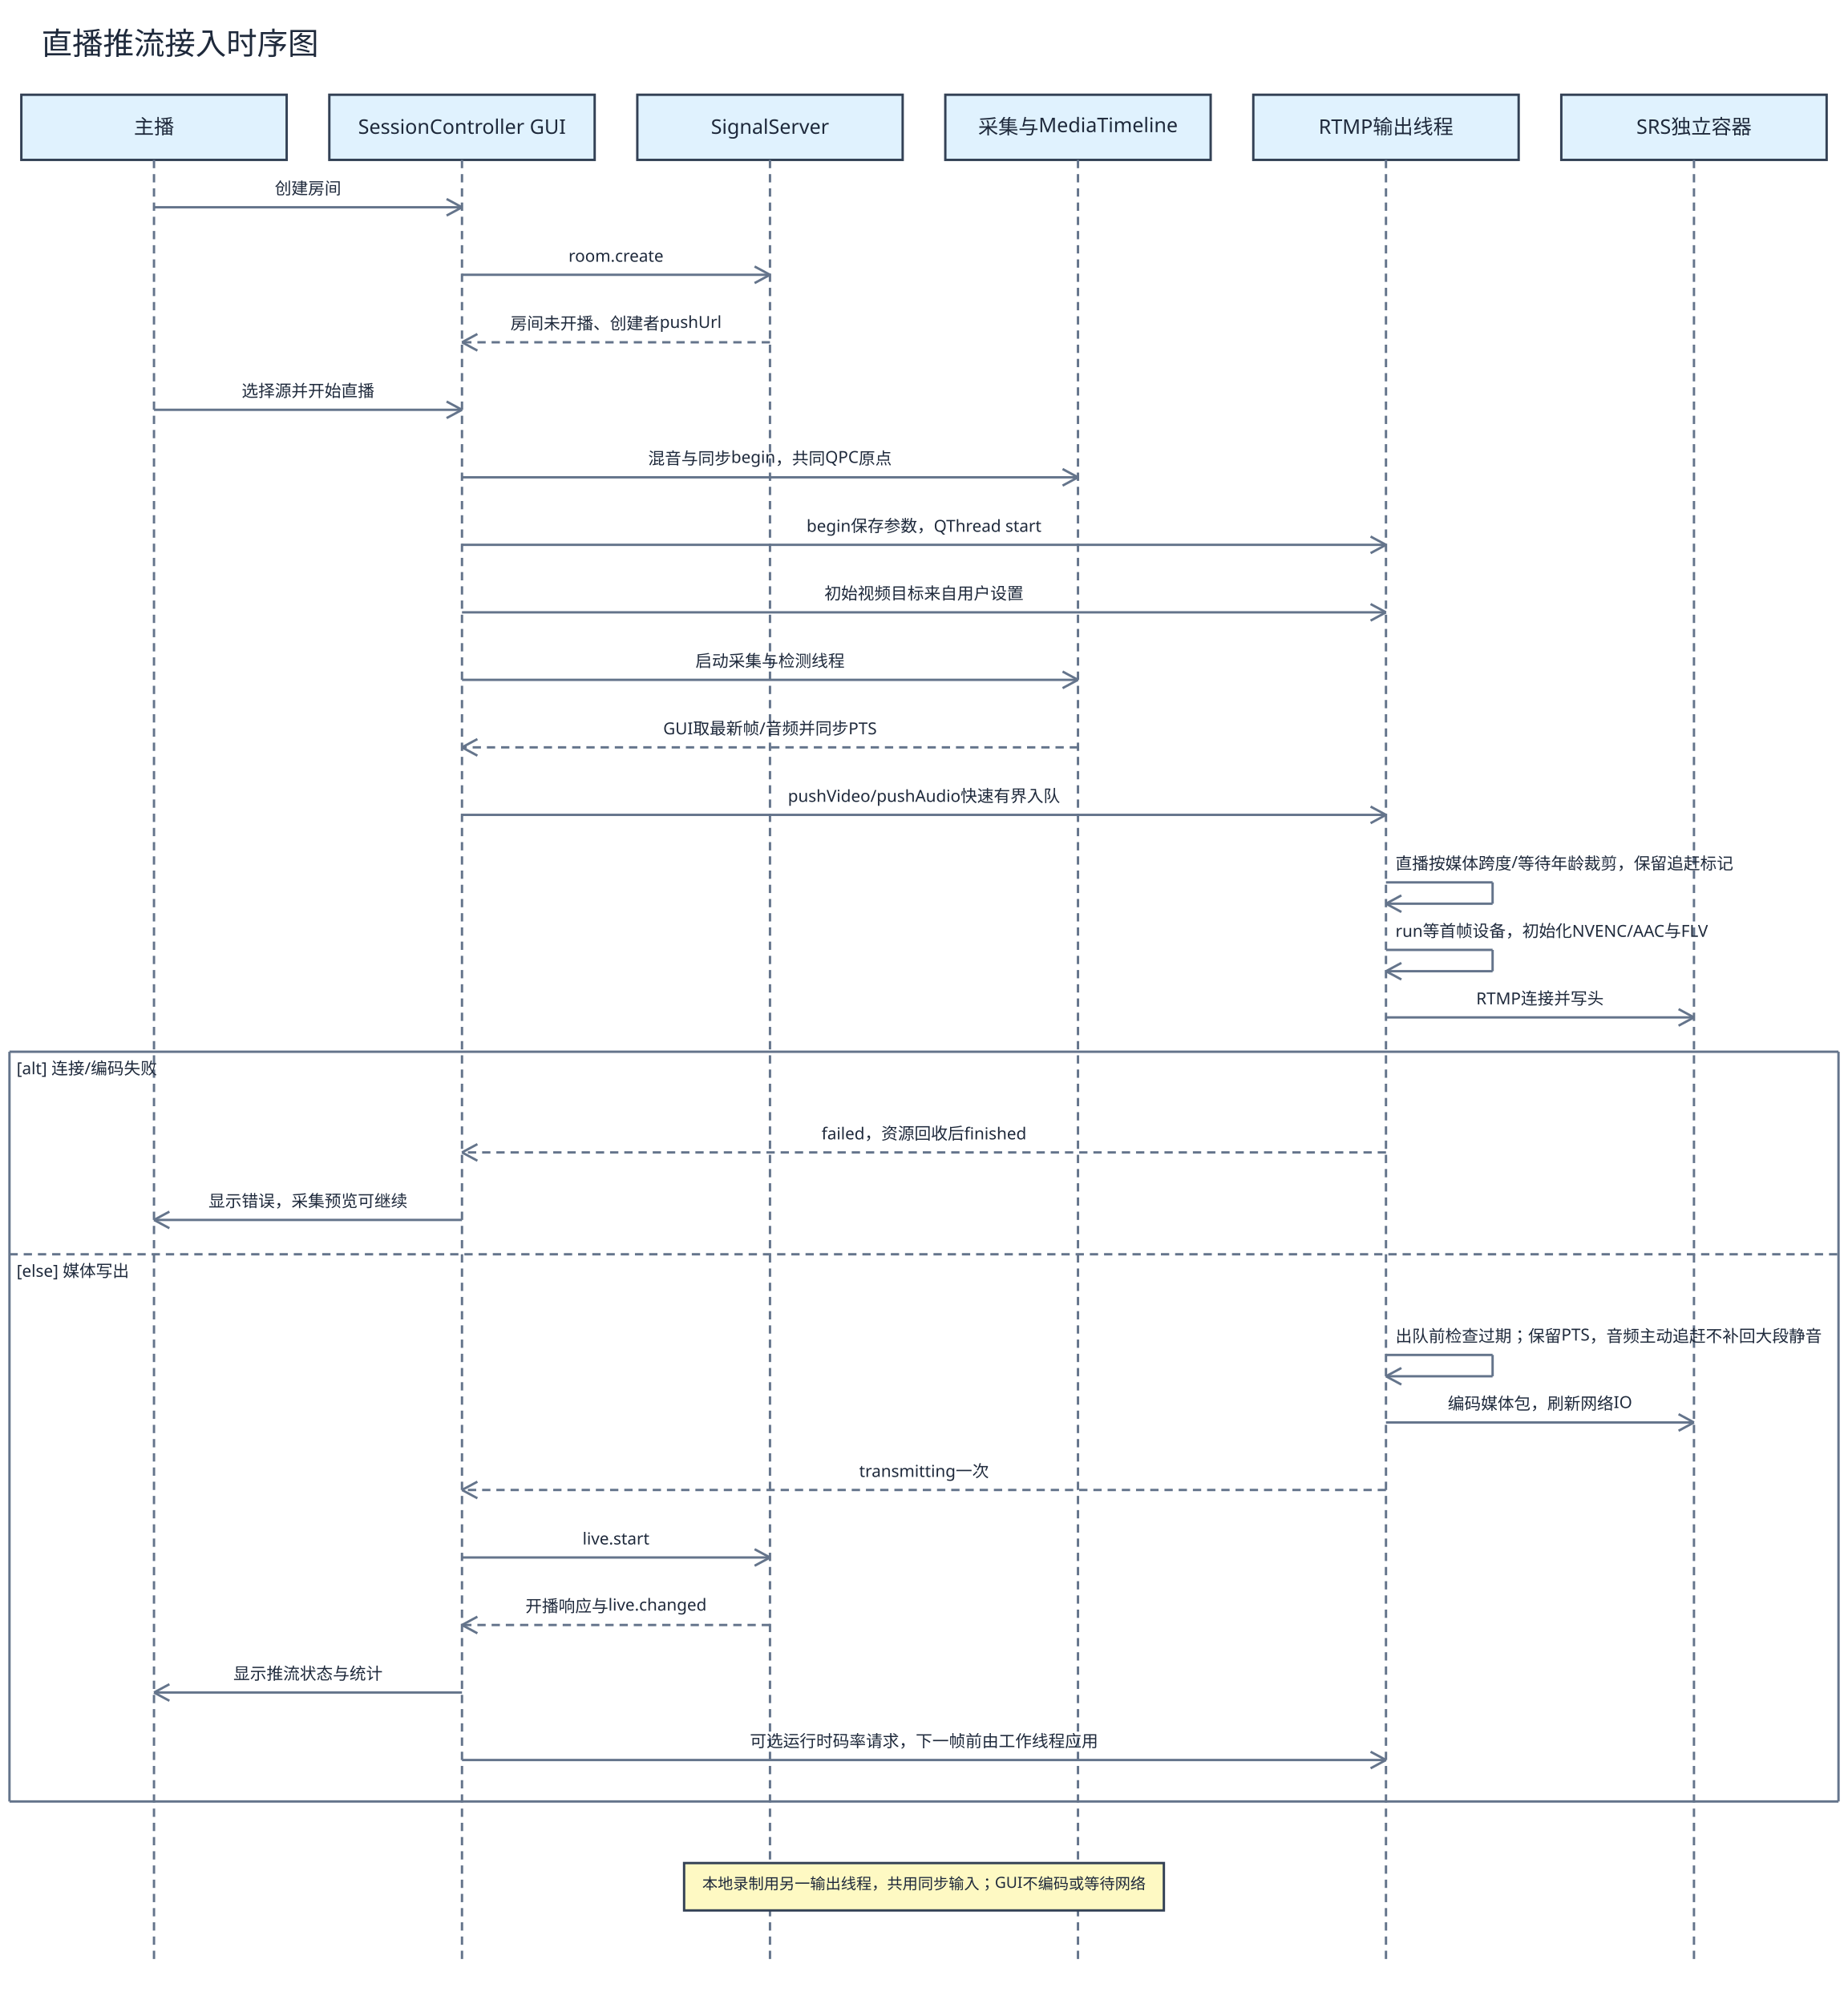
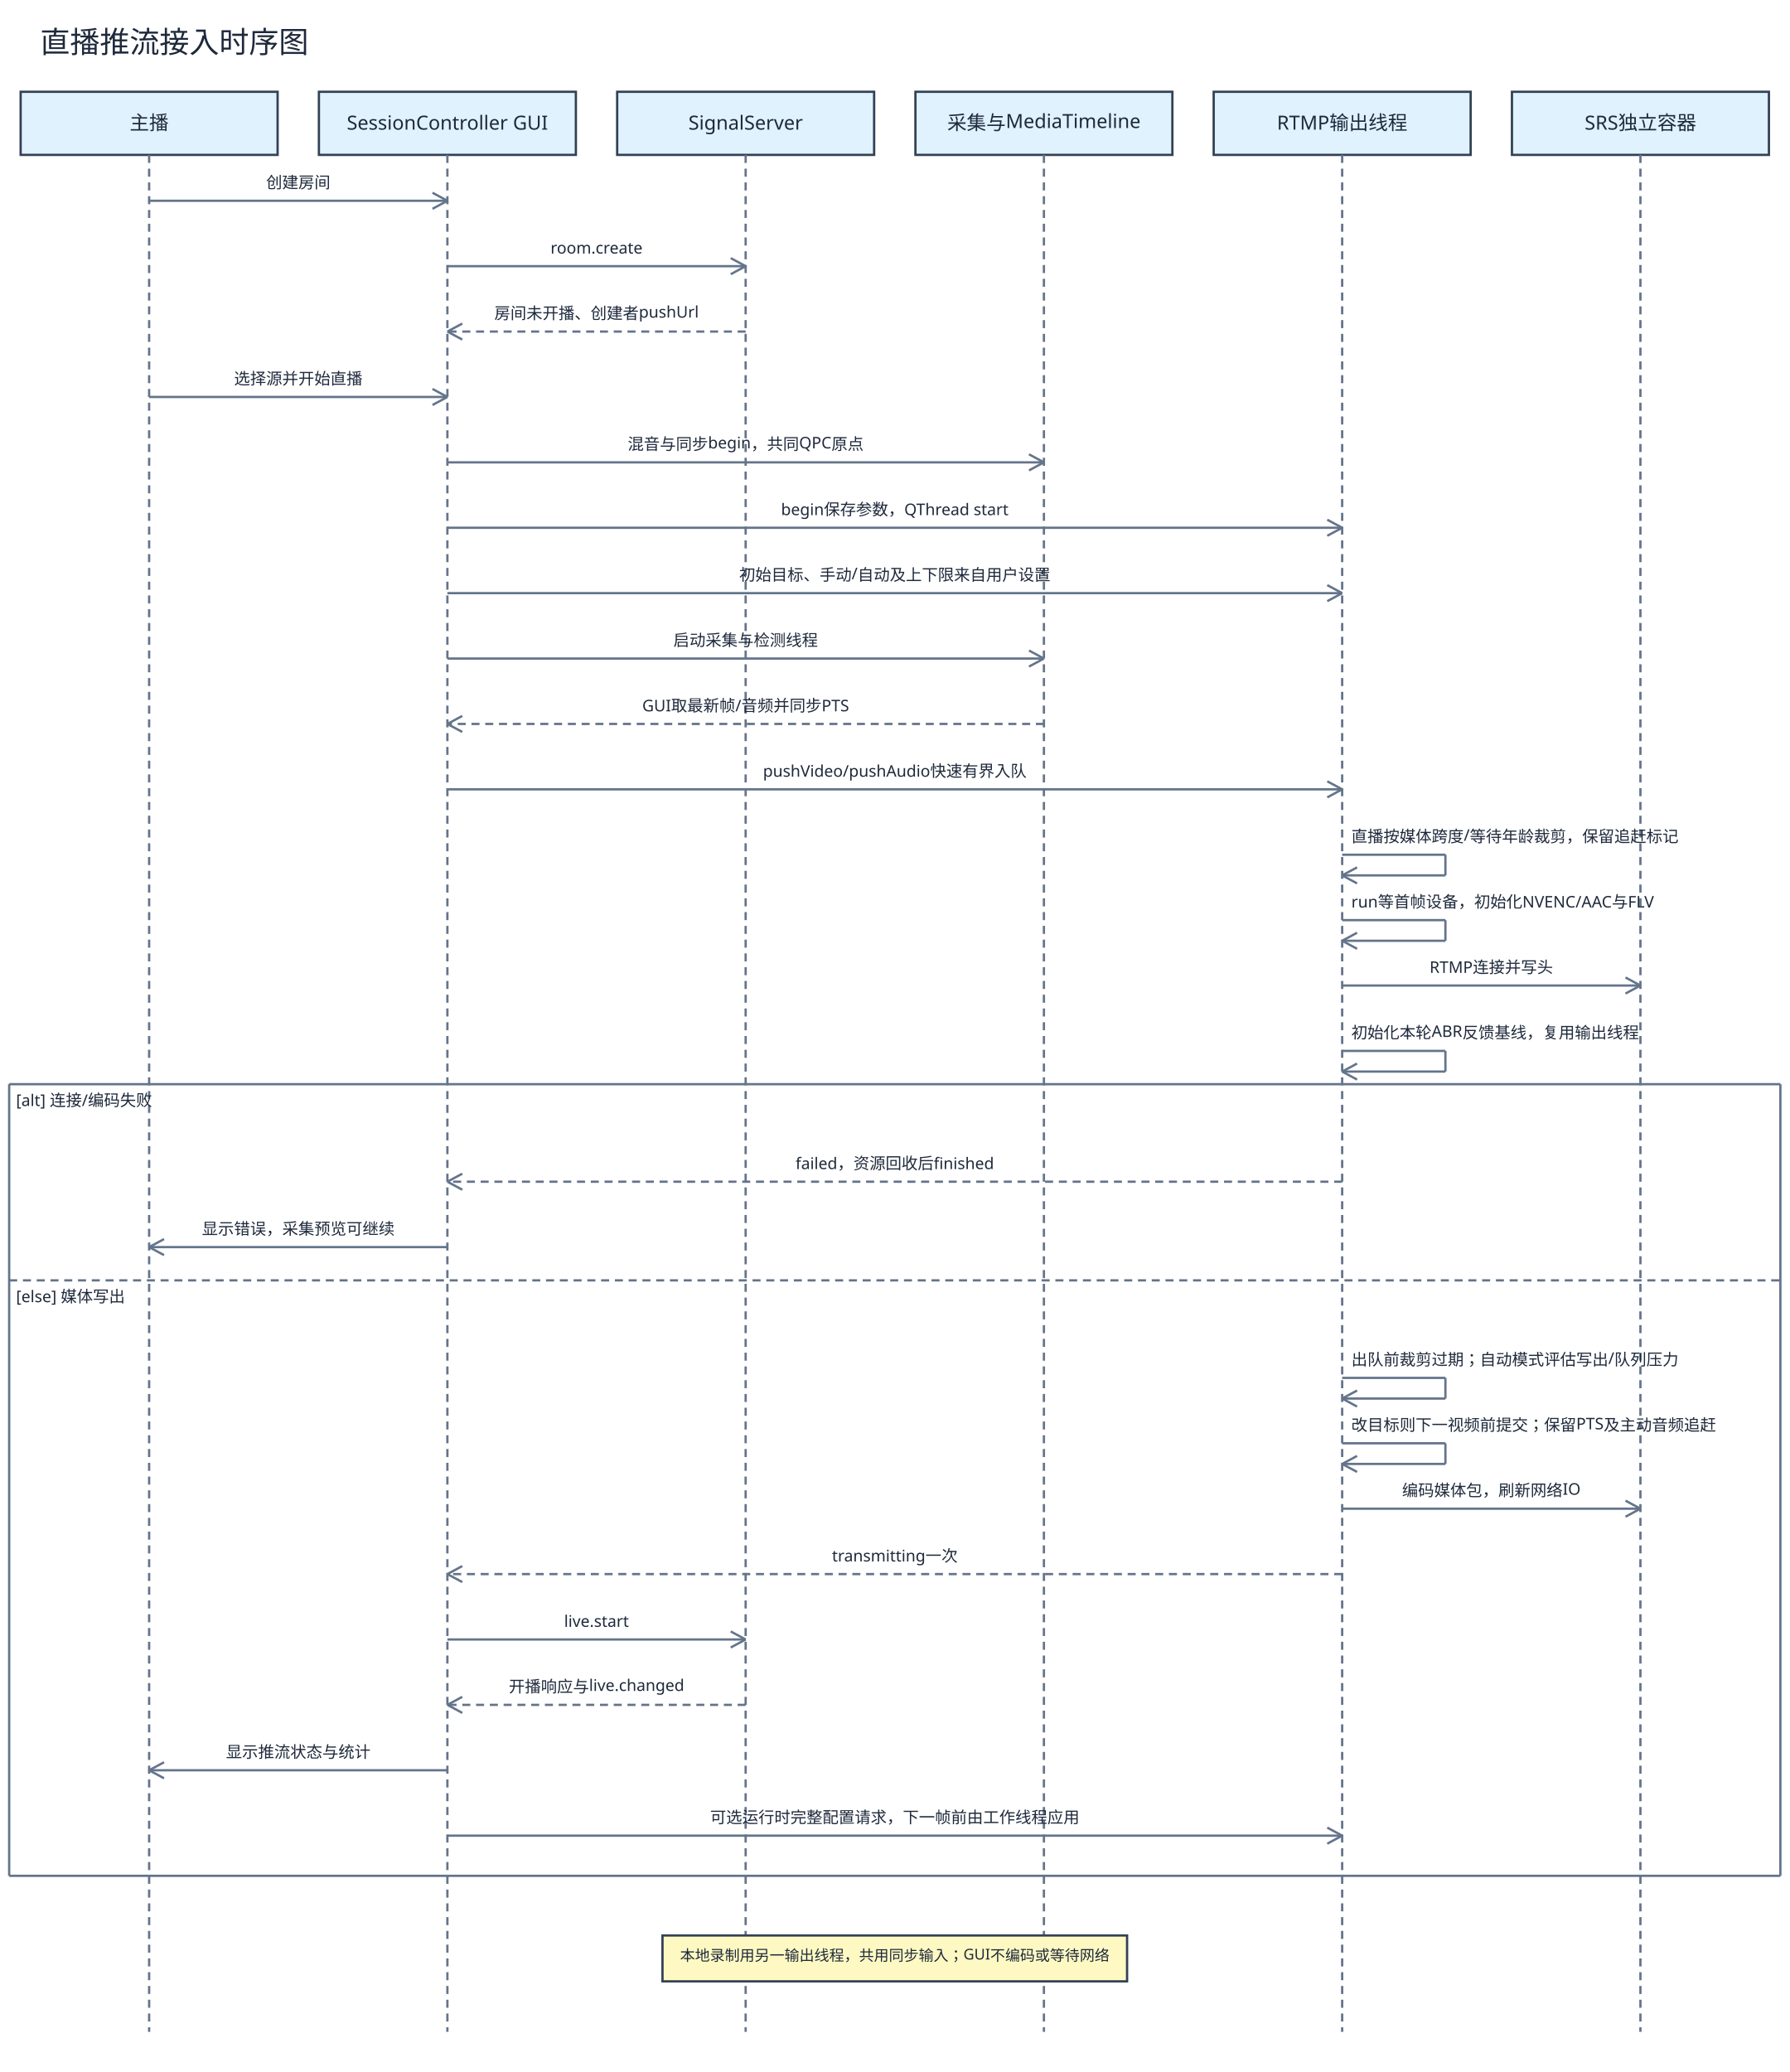
- <svg xmlns="http://www.w3.org/2000/svg" width="1560" height="1692" viewBox="0 0 1560 1692">
+ <svg xmlns="http://www.w3.org/2000/svg" width="1560" height="1806" viewBox="0 0 1560 1806">
  <text x="35" y="46" fill="#1e293b" font-family="Microsoft YaHei, sans-serif" font-size="26" text-anchor="start">直播推流接入时序图</text>
  <rect x="18.0" y="80" width="224" height="55" fill="#e0f2fe" stroke="#334155" stroke-width="2" />
  <text x="130.0" y="113" fill="#1e293b" font-family="Microsoft YaHei, sans-serif" font-size="17" text-anchor="middle">主播</text>
-   <line x1="130.0" y1="135" x2="130.0" y2="1657" stroke="#64748b" stroke-width="2" stroke-dasharray="7 5" />
+   <line x1="130.0" y1="135" x2="130.0" y2="1771" stroke="#64748b" stroke-width="2" stroke-dasharray="7 5" />
  <rect x="278.0" y="80" width="224" height="55" fill="#e0f2fe" stroke="#334155" stroke-width="2" />
  <text x="390.0" y="113" fill="#1e293b" font-family="Microsoft YaHei, sans-serif" font-size="17" text-anchor="middle">SessionController GUI</text>
-   <line x1="390.0" y1="135" x2="390.0" y2="1657" stroke="#64748b" stroke-width="2" stroke-dasharray="7 5" />
+   <line x1="390.0" y1="135" x2="390.0" y2="1771" stroke="#64748b" stroke-width="2" stroke-dasharray="7 5" />
  <rect x="538.0" y="80" width="224" height="55" fill="#e0f2fe" stroke="#334155" stroke-width="2" />
  <text x="650.0" y="113" fill="#1e293b" font-family="Microsoft YaHei, sans-serif" font-size="17" text-anchor="middle">SignalServer</text>
-   <line x1="650.0" y1="135" x2="650.0" y2="1657" stroke="#64748b" stroke-width="2" stroke-dasharray="7 5" />
+   <line x1="650.0" y1="135" x2="650.0" y2="1771" stroke="#64748b" stroke-width="2" stroke-dasharray="7 5" />
  <rect x="798.0" y="80" width="224" height="55" fill="#e0f2fe" stroke="#334155" stroke-width="2" />
  <text x="910.0" y="113" fill="#1e293b" font-family="Microsoft YaHei, sans-serif" font-size="17" text-anchor="middle">采集与MediaTimeline</text>
-   <line x1="910.0" y1="135" x2="910.0" y2="1657" stroke="#64748b" stroke-width="2" stroke-dasharray="7 5" />
+   <line x1="910.0" y1="135" x2="910.0" y2="1771" stroke="#64748b" stroke-width="2" stroke-dasharray="7 5" />
  <rect x="1058.0" y="80" width="224" height="55" fill="#e0f2fe" stroke="#334155" stroke-width="2" />
  <text x="1170.0" y="113" fill="#1e293b" font-family="Microsoft YaHei, sans-serif" font-size="17" text-anchor="middle">RTMP输出线程</text>
-   <line x1="1170.0" y1="135" x2="1170.0" y2="1657" stroke="#64748b" stroke-width="2" stroke-dasharray="7 5" />
+   <line x1="1170.0" y1="135" x2="1170.0" y2="1771" stroke="#64748b" stroke-width="2" stroke-dasharray="7 5" />
  <rect x="1318.0" y="80" width="224" height="55" fill="#e0f2fe" stroke="#334155" stroke-width="2" />
  <text x="1430.0" y="113" fill="#1e293b" font-family="Microsoft YaHei, sans-serif" font-size="17" text-anchor="middle">SRS独立容器</text>
-   <line x1="1430.0" y1="135" x2="1430.0" y2="1657" stroke="#64748b" stroke-width="2" stroke-dasharray="7 5" />
+   <line x1="1430.0" y1="135" x2="1430.0" y2="1771" stroke="#64748b" stroke-width="2" stroke-dasharray="7 5" />
  <line x1="130.0" y1="175" x2="390.0" y2="175" stroke="#64748b" stroke-width="2" />
  <line x1="390.0" y1="175" x2="377.0" y2="182.0" stroke="#64748b" stroke-width="2" />
  <line x1="390.0" y1="175" x2="377.0" y2="168.0" stroke="#64748b" stroke-width="2" />
  <text x="260.0" y="164" fill="#1e293b" font-family="Microsoft YaHei, sans-serif" font-size="14" text-anchor="middle">创建房间</text>
  <line x1="390.0" y1="232" x2="650.0" y2="232" stroke="#64748b" stroke-width="2" />
  <line x1="650.0" y1="232" x2="637.0" y2="239.0" stroke="#64748b" stroke-width="2" />
  <line x1="650.0" y1="232" x2="637.0" y2="225.0" stroke="#64748b" stroke-width="2" />
  <text x="520.0" y="221" fill="#1e293b" font-family="Microsoft YaHei, sans-serif" font-size="14" text-anchor="middle">room.create</text>
  <line x1="650.0" y1="289" x2="390.0" y2="289" stroke="#64748b" stroke-width="2" stroke-dasharray="7 5" />
  <line x1="390.0" y1="289" x2="403.0" y2="282.0" stroke="#64748b" stroke-width="2" />
  <line x1="390.0" y1="289" x2="403.0" y2="296.0" stroke="#64748b" stroke-width="2" />
  <text x="520.0" y="278" fill="#1e293b" font-family="Microsoft YaHei, sans-serif" font-size="14" text-anchor="middle">房间未开播、创建者pushUrl</text>
  <line x1="130.0" y1="346" x2="390.0" y2="346" stroke="#64748b" stroke-width="2" />
  <line x1="390.0" y1="346" x2="377.0" y2="353.0" stroke="#64748b" stroke-width="2" />
  <line x1="390.0" y1="346" x2="377.0" y2="339.0" stroke="#64748b" stroke-width="2" />
  <text x="260.0" y="335" fill="#1e293b" font-family="Microsoft YaHei, sans-serif" font-size="14" text-anchor="middle">选择源并开始直播</text>
  <line x1="390.0" y1="403" x2="910.0" y2="403" stroke="#64748b" stroke-width="2" />
  <line x1="910.0" y1="403" x2="897.0" y2="410.0" stroke="#64748b" stroke-width="2" />
  <line x1="910.0" y1="403" x2="897.0" y2="396.0" stroke="#64748b" stroke-width="2" />
  <text x="650.0" y="392" fill="#1e293b" font-family="Microsoft YaHei, sans-serif" font-size="14" text-anchor="middle">混音与同步begin，共同QPC原点</text>
  <line x1="390.0" y1="460" x2="1170.0" y2="460" stroke="#64748b" stroke-width="2" />
  <line x1="1170.0" y1="460" x2="1157.0" y2="467.0" stroke="#64748b" stroke-width="2" />
  <line x1="1170.0" y1="460" x2="1157.0" y2="453.0" stroke="#64748b" stroke-width="2" />
  <text x="780.0" y="449" fill="#1e293b" font-family="Microsoft YaHei, sans-serif" font-size="14" text-anchor="middle">begin保存参数，QThread start</text>
  <line x1="390.0" y1="517" x2="1170.0" y2="517" stroke="#64748b" stroke-width="2" />
  <line x1="1170.0" y1="517" x2="1157.0" y2="524.0" stroke="#64748b" stroke-width="2" />
  <line x1="1170.0" y1="517" x2="1157.0" y2="510.0" stroke="#64748b" stroke-width="2" />
-   <text x="780.0" y="506" fill="#1e293b" font-family="Microsoft YaHei, sans-serif" font-size="14" text-anchor="middle">初始视频目标来自用户设置</text>
+   <text x="780.0" y="506" fill="#1e293b" font-family="Microsoft YaHei, sans-serif" font-size="14" text-anchor="middle">初始目标、手动/自动及上下限来自用户设置</text>
  <line x1="390.0" y1="574" x2="910.0" y2="574" stroke="#64748b" stroke-width="2" />
  <line x1="910.0" y1="574" x2="897.0" y2="581.0" stroke="#64748b" stroke-width="2" />
  <line x1="910.0" y1="574" x2="897.0" y2="567.0" stroke="#64748b" stroke-width="2" />
  <text x="650.0" y="563" fill="#1e293b" font-family="Microsoft YaHei, sans-serif" font-size="14" text-anchor="middle">启动采集与检测线程</text>
  <line x1="910.0" y1="631" x2="390.0" y2="631" stroke="#64748b" stroke-width="2" stroke-dasharray="7 5" />
  <line x1="390.0" y1="631" x2="403.0" y2="624.0" stroke="#64748b" stroke-width="2" />
  <line x1="390.0" y1="631" x2="403.0" y2="638.0" stroke="#64748b" stroke-width="2" />
  <text x="650.0" y="620" fill="#1e293b" font-family="Microsoft YaHei, sans-serif" font-size="14" text-anchor="middle">GUI取最新帧/音频并同步PTS</text>
  <line x1="390.0" y1="688" x2="1170.0" y2="688" stroke="#64748b" stroke-width="2" />
  <line x1="1170.0" y1="688" x2="1157.0" y2="695.0" stroke="#64748b" stroke-width="2" />
  <line x1="1170.0" y1="688" x2="1157.0" y2="681.0" stroke="#64748b" stroke-width="2" />
  <text x="780.0" y="677" fill="#1e293b" font-family="Microsoft YaHei, sans-serif" font-size="14" text-anchor="middle">pushVideo/pushAudio快速有界入队</text>
  <line x1="1170.0" y1="745" x2="1260.0" y2="745" stroke="#64748b" stroke-width="2" />
  <line x1="1260.0" y1="745" x2="1260.0" y2="763" stroke="#64748b" stroke-width="2" />
  <line x1="1260.0" y1="763" x2="1170.0" y2="763" stroke="#64748b" stroke-width="2" />
  <line x1="1170.0" y1="763" x2="1183.0" y2="756.0" stroke="#64748b" stroke-width="2" />
  <line x1="1170.0" y1="763" x2="1183.0" y2="770.0" stroke="#64748b" stroke-width="2" />
  <text x="1178.0" y="734" fill="#1e293b" font-family="Microsoft YaHei, sans-serif" font-size="14" text-anchor="start">直播按媒体跨度/等待年龄裁剪，保留追赶标记</text>
  <line x1="1170.0" y1="802" x2="1260.0" y2="802" stroke="#64748b" stroke-width="2" />
  <line x1="1260.0" y1="802" x2="1260.0" y2="820" stroke="#64748b" stroke-width="2" />
  <line x1="1260.0" y1="820" x2="1170.0" y2="820" stroke="#64748b" stroke-width="2" />
  <line x1="1170.0" y1="820" x2="1183.0" y2="813.0" stroke="#64748b" stroke-width="2" />
  <line x1="1170.0" y1="820" x2="1183.0" y2="827.0" stroke="#64748b" stroke-width="2" />
  <text x="1178.0" y="791" fill="#1e293b" font-family="Microsoft YaHei, sans-serif" font-size="14" text-anchor="start">run等首帧设备，初始化NVENC/AAC与FLV</text>
  <line x1="1170.0" y1="859" x2="1430.0" y2="859" stroke="#64748b" stroke-width="2" />
  <line x1="1430.0" y1="859" x2="1417.0" y2="866.0" stroke="#64748b" stroke-width="2" />
  <line x1="1430.0" y1="859" x2="1417.0" y2="852.0" stroke="#64748b" stroke-width="2" />
  <text x="1300.0" y="848" fill="#1e293b" font-family="Microsoft YaHei, sans-serif" font-size="14" text-anchor="middle">RTMP连接并写头</text>
-   <text x="14" y="907" fill="#1e293b" font-family="Microsoft YaHei, sans-serif" font-size="14" text-anchor="start">[alt] 连接/编码失败</text>
-   <line x1="8" y1="888" x2="1552" y2="888" stroke="#64748b" stroke-width="2" />
-   <line x1="1170.0" y1="973" x2="390.0" y2="973" stroke="#64748b" stroke-width="2" stroke-dasharray="7 5" />
-   <line x1="390.0" y1="973" x2="403.0" y2="966.0" stroke="#64748b" stroke-width="2" />
-   <line x1="390.0" y1="973" x2="403.0" y2="980.0" stroke="#64748b" stroke-width="2" />
-   <text x="780.0" y="962" fill="#1e293b" font-family="Microsoft YaHei, sans-serif" font-size="14" text-anchor="middle">failed，资源回收后finished</text>
-   <line x1="390.0" y1="1030" x2="130.0" y2="1030" stroke="#64748b" stroke-width="2" />
-   <line x1="130.0" y1="1030" x2="143.0" y2="1023.0" stroke="#64748b" stroke-width="2" />
-   <line x1="130.0" y1="1030" x2="143.0" y2="1037.0" stroke="#64748b" stroke-width="2" />
-   <text x="260.0" y="1019" fill="#1e293b" font-family="Microsoft YaHei, sans-serif" font-size="14" text-anchor="middle">显示错误，采集预览可继续</text>
-   <line x1="8" y1="1059" x2="1552" y2="1059" stroke="#64748b" stroke-width="2" stroke-dasharray="7 5" />
-   <text x="14" y="1078" fill="#1e293b" font-family="Microsoft YaHei, sans-serif" font-size="14" text-anchor="start">[else] 媒体写出</text>
-   <line x1="1170.0" y1="1144" x2="1260.0" y2="1144" stroke="#64748b" stroke-width="2" />
-   <line x1="1260.0" y1="1144" x2="1260.0" y2="1162" stroke="#64748b" stroke-width="2" />
-   <line x1="1260.0" y1="1162" x2="1170.0" y2="1162" stroke="#64748b" stroke-width="2" />
-   <line x1="1170.0" y1="1162" x2="1183.0" y2="1155.0" stroke="#64748b" stroke-width="2" />
-   <line x1="1170.0" y1="1162" x2="1183.0" y2="1169.0" stroke="#64748b" stroke-width="2" />
-   <text x="1178.0" y="1133" fill="#1e293b" font-family="Microsoft YaHei, sans-serif" font-size="14" text-anchor="start">出队前检查过期；保留PTS，音频主动追赶不补回大段静音</text>
-   <line x1="1170.0" y1="1201" x2="1430.0" y2="1201" stroke="#64748b" stroke-width="2" />
-   <line x1="1430.0" y1="1201" x2="1417.0" y2="1208.0" stroke="#64748b" stroke-width="2" />
-   <line x1="1430.0" y1="1201" x2="1417.0" y2="1194.0" stroke="#64748b" stroke-width="2" />
-   <text x="1300.0" y="1190" fill="#1e293b" font-family="Microsoft YaHei, sans-serif" font-size="14" text-anchor="middle">编码媒体包，刷新网络IO</text>
-   <line x1="1170.0" y1="1258" x2="390.0" y2="1258" stroke="#64748b" stroke-width="2" stroke-dasharray="7 5" />
-   <line x1="390.0" y1="1258" x2="403.0" y2="1251.0" stroke="#64748b" stroke-width="2" />
-   <line x1="390.0" y1="1258" x2="403.0" y2="1265.0" stroke="#64748b" stroke-width="2" />
-   <text x="780.0" y="1247" fill="#1e293b" font-family="Microsoft YaHei, sans-serif" font-size="14" text-anchor="middle">transmitting一次</text>
-   <line x1="390.0" y1="1315" x2="650.0" y2="1315" stroke="#64748b" stroke-width="2" />
-   <line x1="650.0" y1="1315" x2="637.0" y2="1322.0" stroke="#64748b" stroke-width="2" />
-   <line x1="650.0" y1="1315" x2="637.0" y2="1308.0" stroke="#64748b" stroke-width="2" />
-   <text x="520.0" y="1304" fill="#1e293b" font-family="Microsoft YaHei, sans-serif" font-size="14" text-anchor="middle">live.start</text>
-   <line x1="650.0" y1="1372" x2="390.0" y2="1372" stroke="#64748b" stroke-width="2" stroke-dasharray="7 5" />
+   <line x1="1170.0" y1="916" x2="1260.0" y2="916" stroke="#64748b" stroke-width="2" />
+   <line x1="1260.0" y1="916" x2="1260.0" y2="934" stroke="#64748b" stroke-width="2" />
+   <line x1="1260.0" y1="934" x2="1170.0" y2="934" stroke="#64748b" stroke-width="2" />
+   <line x1="1170.0" y1="934" x2="1183.0" y2="927.0" stroke="#64748b" stroke-width="2" />
+   <line x1="1170.0" y1="934" x2="1183.0" y2="941.0" stroke="#64748b" stroke-width="2" />
+   <text x="1178.0" y="905" fill="#1e293b" font-family="Microsoft YaHei, sans-serif" font-size="14" text-anchor="start">初始化本轮ABR反馈基线，复用输出线程</text>
+   <text x="14" y="964" fill="#1e293b" font-family="Microsoft YaHei, sans-serif" font-size="14" text-anchor="start">[alt] 连接/编码失败</text>
+   <line x1="8" y1="945" x2="1552" y2="945" stroke="#64748b" stroke-width="2" />
+   <line x1="1170.0" y1="1030" x2="390.0" y2="1030" stroke="#64748b" stroke-width="2" stroke-dasharray="7 5" />
+   <line x1="390.0" y1="1030" x2="403.0" y2="1023.0" stroke="#64748b" stroke-width="2" />
+   <line x1="390.0" y1="1030" x2="403.0" y2="1037.0" stroke="#64748b" stroke-width="2" />
+   <text x="780.0" y="1019" fill="#1e293b" font-family="Microsoft YaHei, sans-serif" font-size="14" text-anchor="middle">failed，资源回收后finished</text>
+   <line x1="390.0" y1="1087" x2="130.0" y2="1087" stroke="#64748b" stroke-width="2" />
+   <line x1="130.0" y1="1087" x2="143.0" y2="1080.0" stroke="#64748b" stroke-width="2" />
+   <line x1="130.0" y1="1087" x2="143.0" y2="1094.0" stroke="#64748b" stroke-width="2" />
+   <text x="260.0" y="1076" fill="#1e293b" font-family="Microsoft YaHei, sans-serif" font-size="14" text-anchor="middle">显示错误，采集预览可继续</text>
+   <line x1="8" y1="1116" x2="1552" y2="1116" stroke="#64748b" stroke-width="2" stroke-dasharray="7 5" />
+   <text x="14" y="1135" fill="#1e293b" font-family="Microsoft YaHei, sans-serif" font-size="14" text-anchor="start">[else] 媒体写出</text>
+   <line x1="1170.0" y1="1201" x2="1260.0" y2="1201" stroke="#64748b" stroke-width="2" />
+   <line x1="1260.0" y1="1201" x2="1260.0" y2="1219" stroke="#64748b" stroke-width="2" />
+   <line x1="1260.0" y1="1219" x2="1170.0" y2="1219" stroke="#64748b" stroke-width="2" />
+   <line x1="1170.0" y1="1219" x2="1183.0" y2="1212.0" stroke="#64748b" stroke-width="2" />
+   <line x1="1170.0" y1="1219" x2="1183.0" y2="1226.0" stroke="#64748b" stroke-width="2" />
+   <text x="1178.0" y="1190" fill="#1e293b" font-family="Microsoft YaHei, sans-serif" font-size="14" text-anchor="start">出队前裁剪过期；自动模式评估写出/队列压力</text>
+   <line x1="1170.0" y1="1258" x2="1260.0" y2="1258" stroke="#64748b" stroke-width="2" />
+   <line x1="1260.0" y1="1258" x2="1260.0" y2="1276" stroke="#64748b" stroke-width="2" />
+   <line x1="1260.0" y1="1276" x2="1170.0" y2="1276" stroke="#64748b" stroke-width="2" />
+   <line x1="1170.0" y1="1276" x2="1183.0" y2="1269.0" stroke="#64748b" stroke-width="2" />
+   <line x1="1170.0" y1="1276" x2="1183.0" y2="1283.0" stroke="#64748b" stroke-width="2" />
+   <text x="1178.0" y="1247" fill="#1e293b" font-family="Microsoft YaHei, sans-serif" font-size="14" text-anchor="start">改目标则下一视频前提交；保留PTS及主动音频追赶</text>
+   <line x1="1170.0" y1="1315" x2="1430.0" y2="1315" stroke="#64748b" stroke-width="2" />
+   <line x1="1430.0" y1="1315" x2="1417.0" y2="1322.0" stroke="#64748b" stroke-width="2" />
+   <line x1="1430.0" y1="1315" x2="1417.0" y2="1308.0" stroke="#64748b" stroke-width="2" />
+   <text x="1300.0" y="1304" fill="#1e293b" font-family="Microsoft YaHei, sans-serif" font-size="14" text-anchor="middle">编码媒体包，刷新网络IO</text>
+   <line x1="1170.0" y1="1372" x2="390.0" y2="1372" stroke="#64748b" stroke-width="2" stroke-dasharray="7 5" />
  <line x1="390.0" y1="1372" x2="403.0" y2="1365.0" stroke="#64748b" stroke-width="2" />
  <line x1="390.0" y1="1372" x2="403.0" y2="1379.0" stroke="#64748b" stroke-width="2" />
-   <text x="520.0" y="1361" fill="#1e293b" font-family="Microsoft YaHei, sans-serif" font-size="14" text-anchor="middle">开播响应与live.changed</text>
-   <line x1="390.0" y1="1429" x2="130.0" y2="1429" stroke="#64748b" stroke-width="2" />
-   <line x1="130.0" y1="1429" x2="143.0" y2="1422.0" stroke="#64748b" stroke-width="2" />
-   <line x1="130.0" y1="1429" x2="143.0" y2="1436.0" stroke="#64748b" stroke-width="2" />
-   <text x="260.0" y="1418" fill="#1e293b" font-family="Microsoft YaHei, sans-serif" font-size="14" text-anchor="middle">显示推流状态与统计</text>
-   <line x1="390.0" y1="1486" x2="1170.0" y2="1486" stroke="#64748b" stroke-width="2" />
-   <line x1="1170.0" y1="1486" x2="1157.0" y2="1493.0" stroke="#64748b" stroke-width="2" />
-   <line x1="1170.0" y1="1486" x2="1157.0" y2="1479.0" stroke="#64748b" stroke-width="2" />
-   <text x="780.0" y="1475" fill="#1e293b" font-family="Microsoft YaHei, sans-serif" font-size="14" text-anchor="middle">可选运行时码率请求，下一帧前由工作线程应用</text>
-   <line x1="8" y1="888" x2="8" y2="1521" stroke="#64748b" stroke-width="2" />
-   <line x1="1552" y1="888" x2="1552" y2="1521" stroke="#64748b" stroke-width="2" />
-   <line x1="8" y1="1521" x2="1552" y2="1521" stroke="#64748b" stroke-width="2" />
-   <rect x="577.5" y="1573" width="405.0" height="40" fill="#fef9c3" stroke="#334155" stroke-width="2" />
-   <text x="780.0" y="1595" fill="#1e293b" font-family="Microsoft YaHei, sans-serif" font-size="13" text-anchor="middle">本地录制用另一输出线程，共用同步输入；GUI不编码或等待网络</text>
+   <text x="780.0" y="1361" fill="#1e293b" font-family="Microsoft YaHei, sans-serif" font-size="14" text-anchor="middle">transmitting一次</text>
+   <line x1="390.0" y1="1429" x2="650.0" y2="1429" stroke="#64748b" stroke-width="2" />
+   <line x1="650.0" y1="1429" x2="637.0" y2="1436.0" stroke="#64748b" stroke-width="2" />
+   <line x1="650.0" y1="1429" x2="637.0" y2="1422.0" stroke="#64748b" stroke-width="2" />
+   <text x="520.0" y="1418" fill="#1e293b" font-family="Microsoft YaHei, sans-serif" font-size="14" text-anchor="middle">live.start</text>
+   <line x1="650.0" y1="1486" x2="390.0" y2="1486" stroke="#64748b" stroke-width="2" stroke-dasharray="7 5" />
+   <line x1="390.0" y1="1486" x2="403.0" y2="1479.0" stroke="#64748b" stroke-width="2" />
+   <line x1="390.0" y1="1486" x2="403.0" y2="1493.0" stroke="#64748b" stroke-width="2" />
+   <text x="520.0" y="1475" fill="#1e293b" font-family="Microsoft YaHei, sans-serif" font-size="14" text-anchor="middle">开播响应与live.changed</text>
+   <line x1="390.0" y1="1543" x2="130.0" y2="1543" stroke="#64748b" stroke-width="2" />
+   <line x1="130.0" y1="1543" x2="143.0" y2="1536.0" stroke="#64748b" stroke-width="2" />
+   <line x1="130.0" y1="1543" x2="143.0" y2="1550.0" stroke="#64748b" stroke-width="2" />
+   <text x="260.0" y="1532" fill="#1e293b" font-family="Microsoft YaHei, sans-serif" font-size="14" text-anchor="middle">显示推流状态与统计</text>
+   <line x1="390.0" y1="1600" x2="1170.0" y2="1600" stroke="#64748b" stroke-width="2" />
+   <line x1="1170.0" y1="1600" x2="1157.0" y2="1607.0" stroke="#64748b" stroke-width="2" />
+   <line x1="1170.0" y1="1600" x2="1157.0" y2="1593.0" stroke="#64748b" stroke-width="2" />
+   <text x="780.0" y="1589" fill="#1e293b" font-family="Microsoft YaHei, sans-serif" font-size="14" text-anchor="middle">可选运行时完整配置请求，下一帧前由工作线程应用</text>
+   <line x1="8" y1="945" x2="8" y2="1635" stroke="#64748b" stroke-width="2" />
+   <line x1="1552" y1="945" x2="1552" y2="1635" stroke="#64748b" stroke-width="2" />
+   <line x1="8" y1="1635" x2="1552" y2="1635" stroke="#64748b" stroke-width="2" />
+   <rect x="577.5" y="1687" width="405.0" height="40" fill="#fef9c3" stroke="#334155" stroke-width="2" />
+   <text x="780.0" y="1709" fill="#1e293b" font-family="Microsoft YaHei, sans-serif" font-size="13" text-anchor="middle">本地录制用另一输出线程，共用同步输入；GUI不编码或等待网络</text>
</svg>
